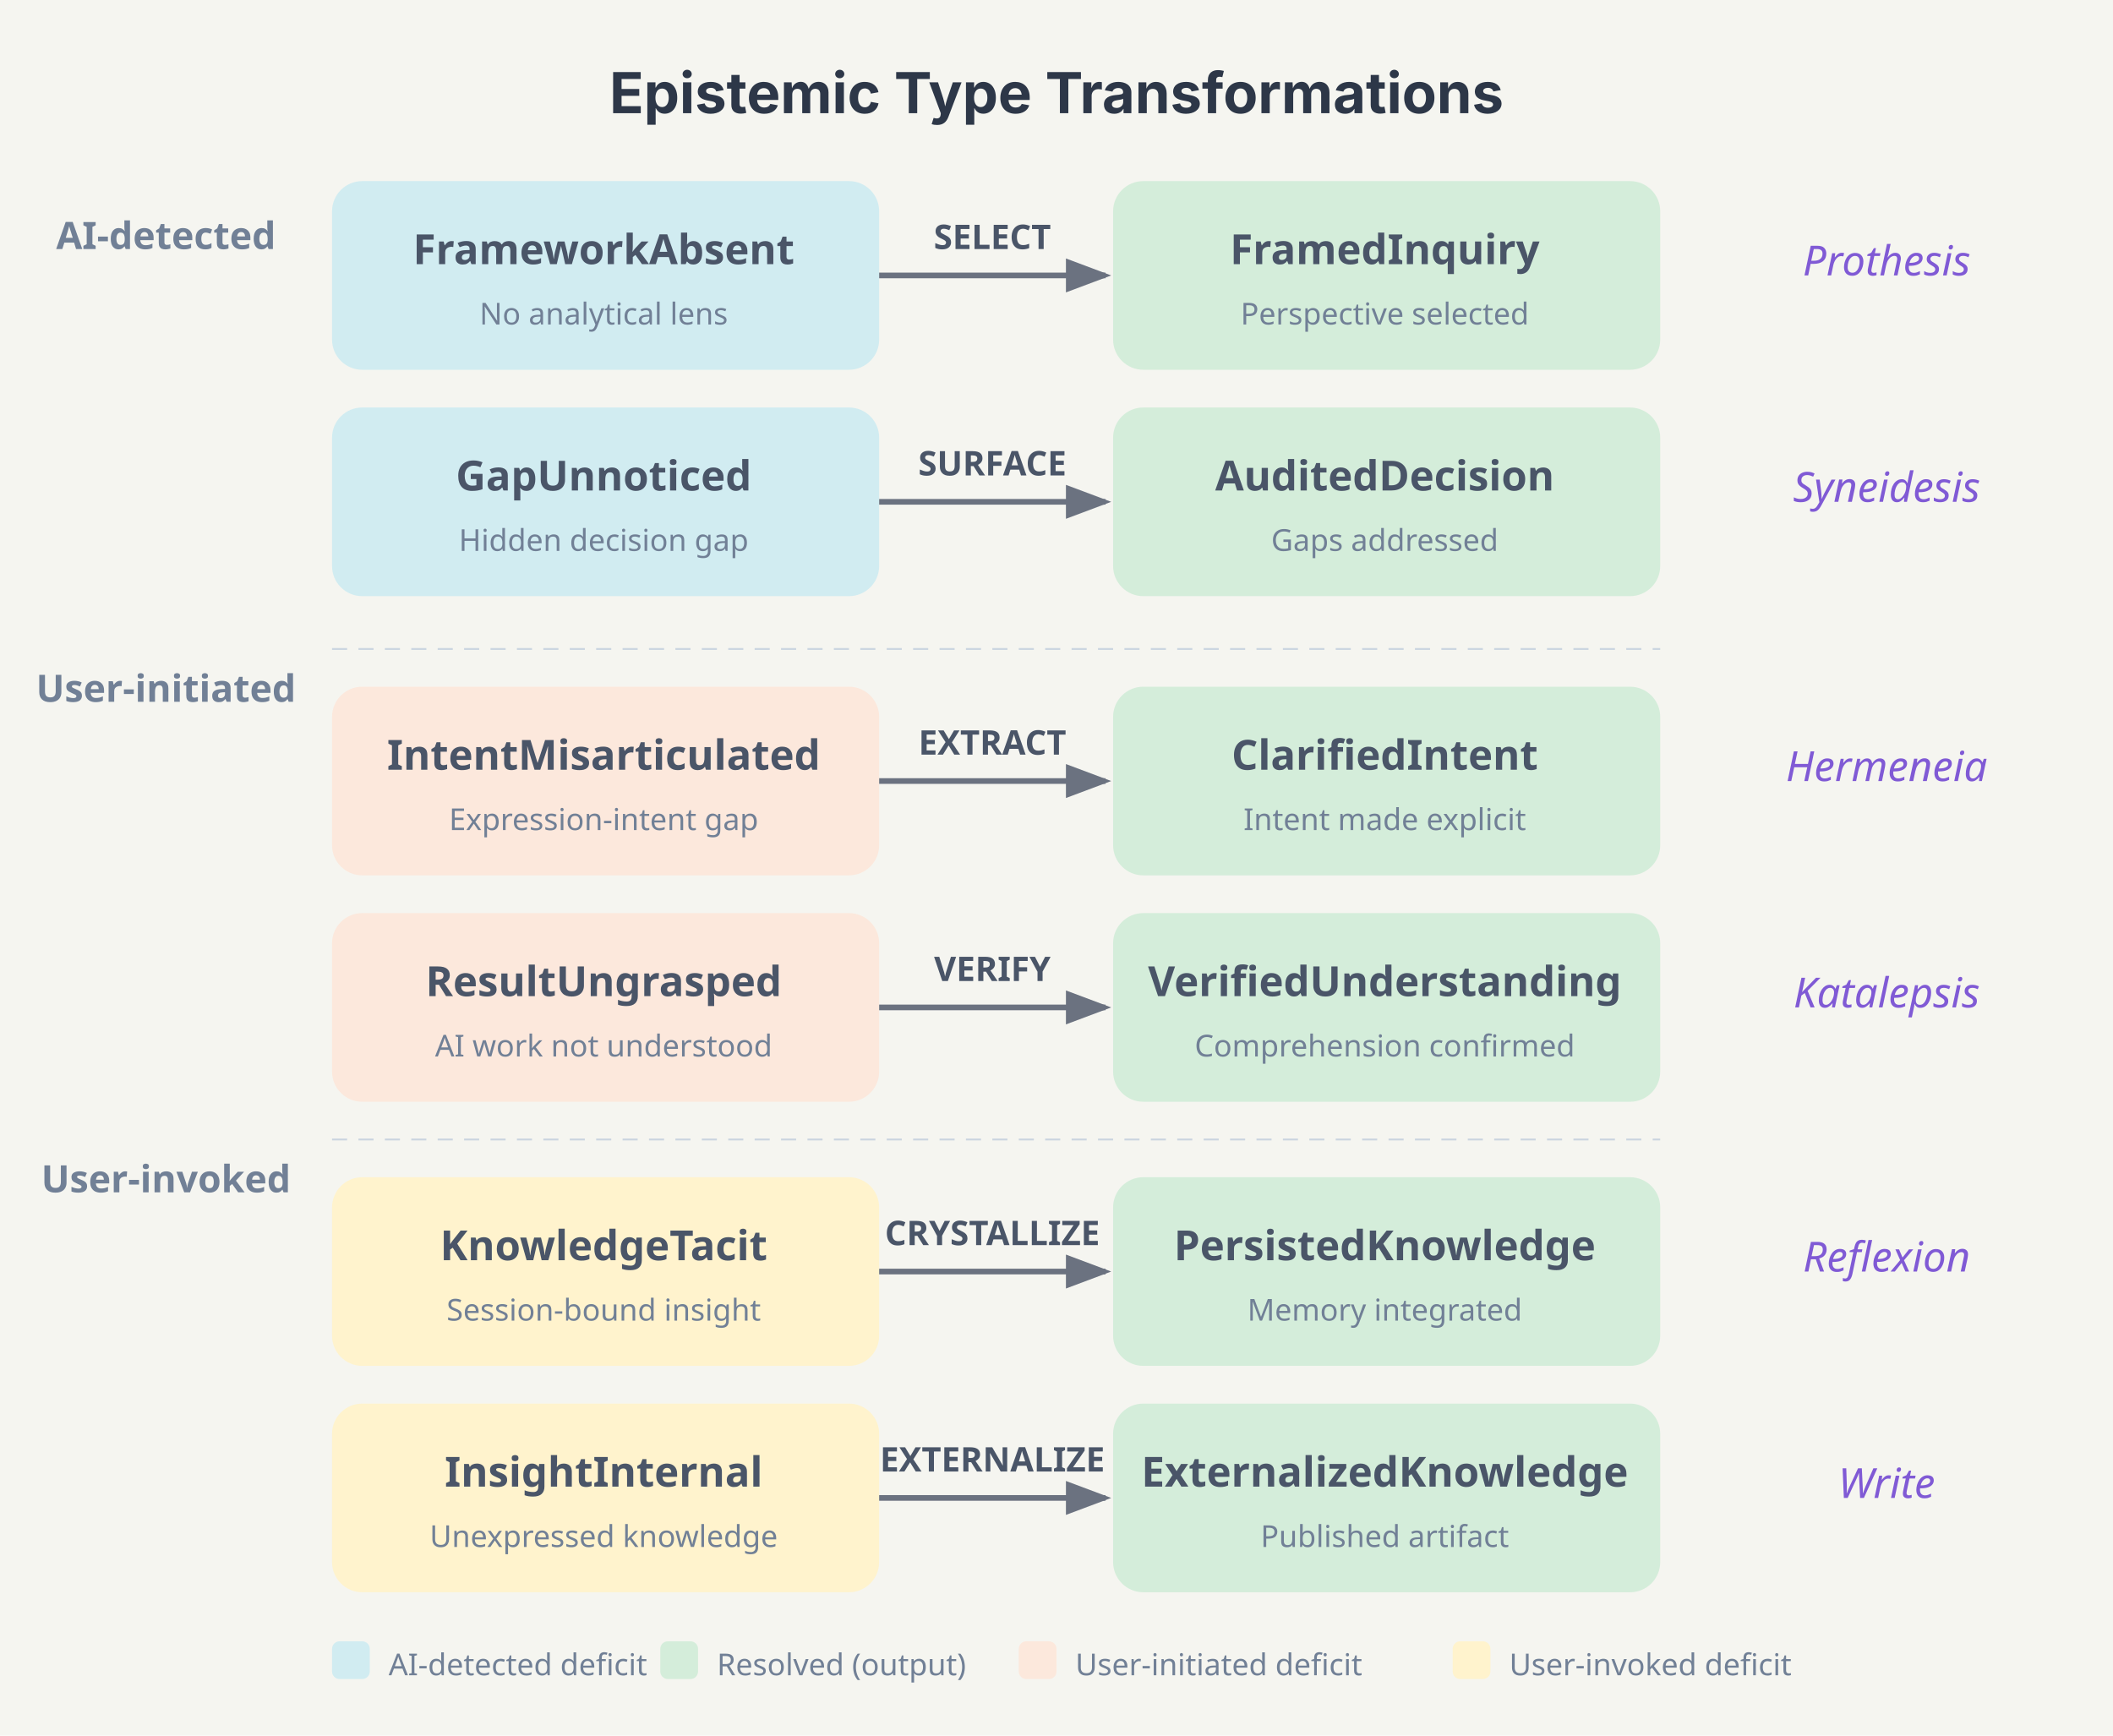
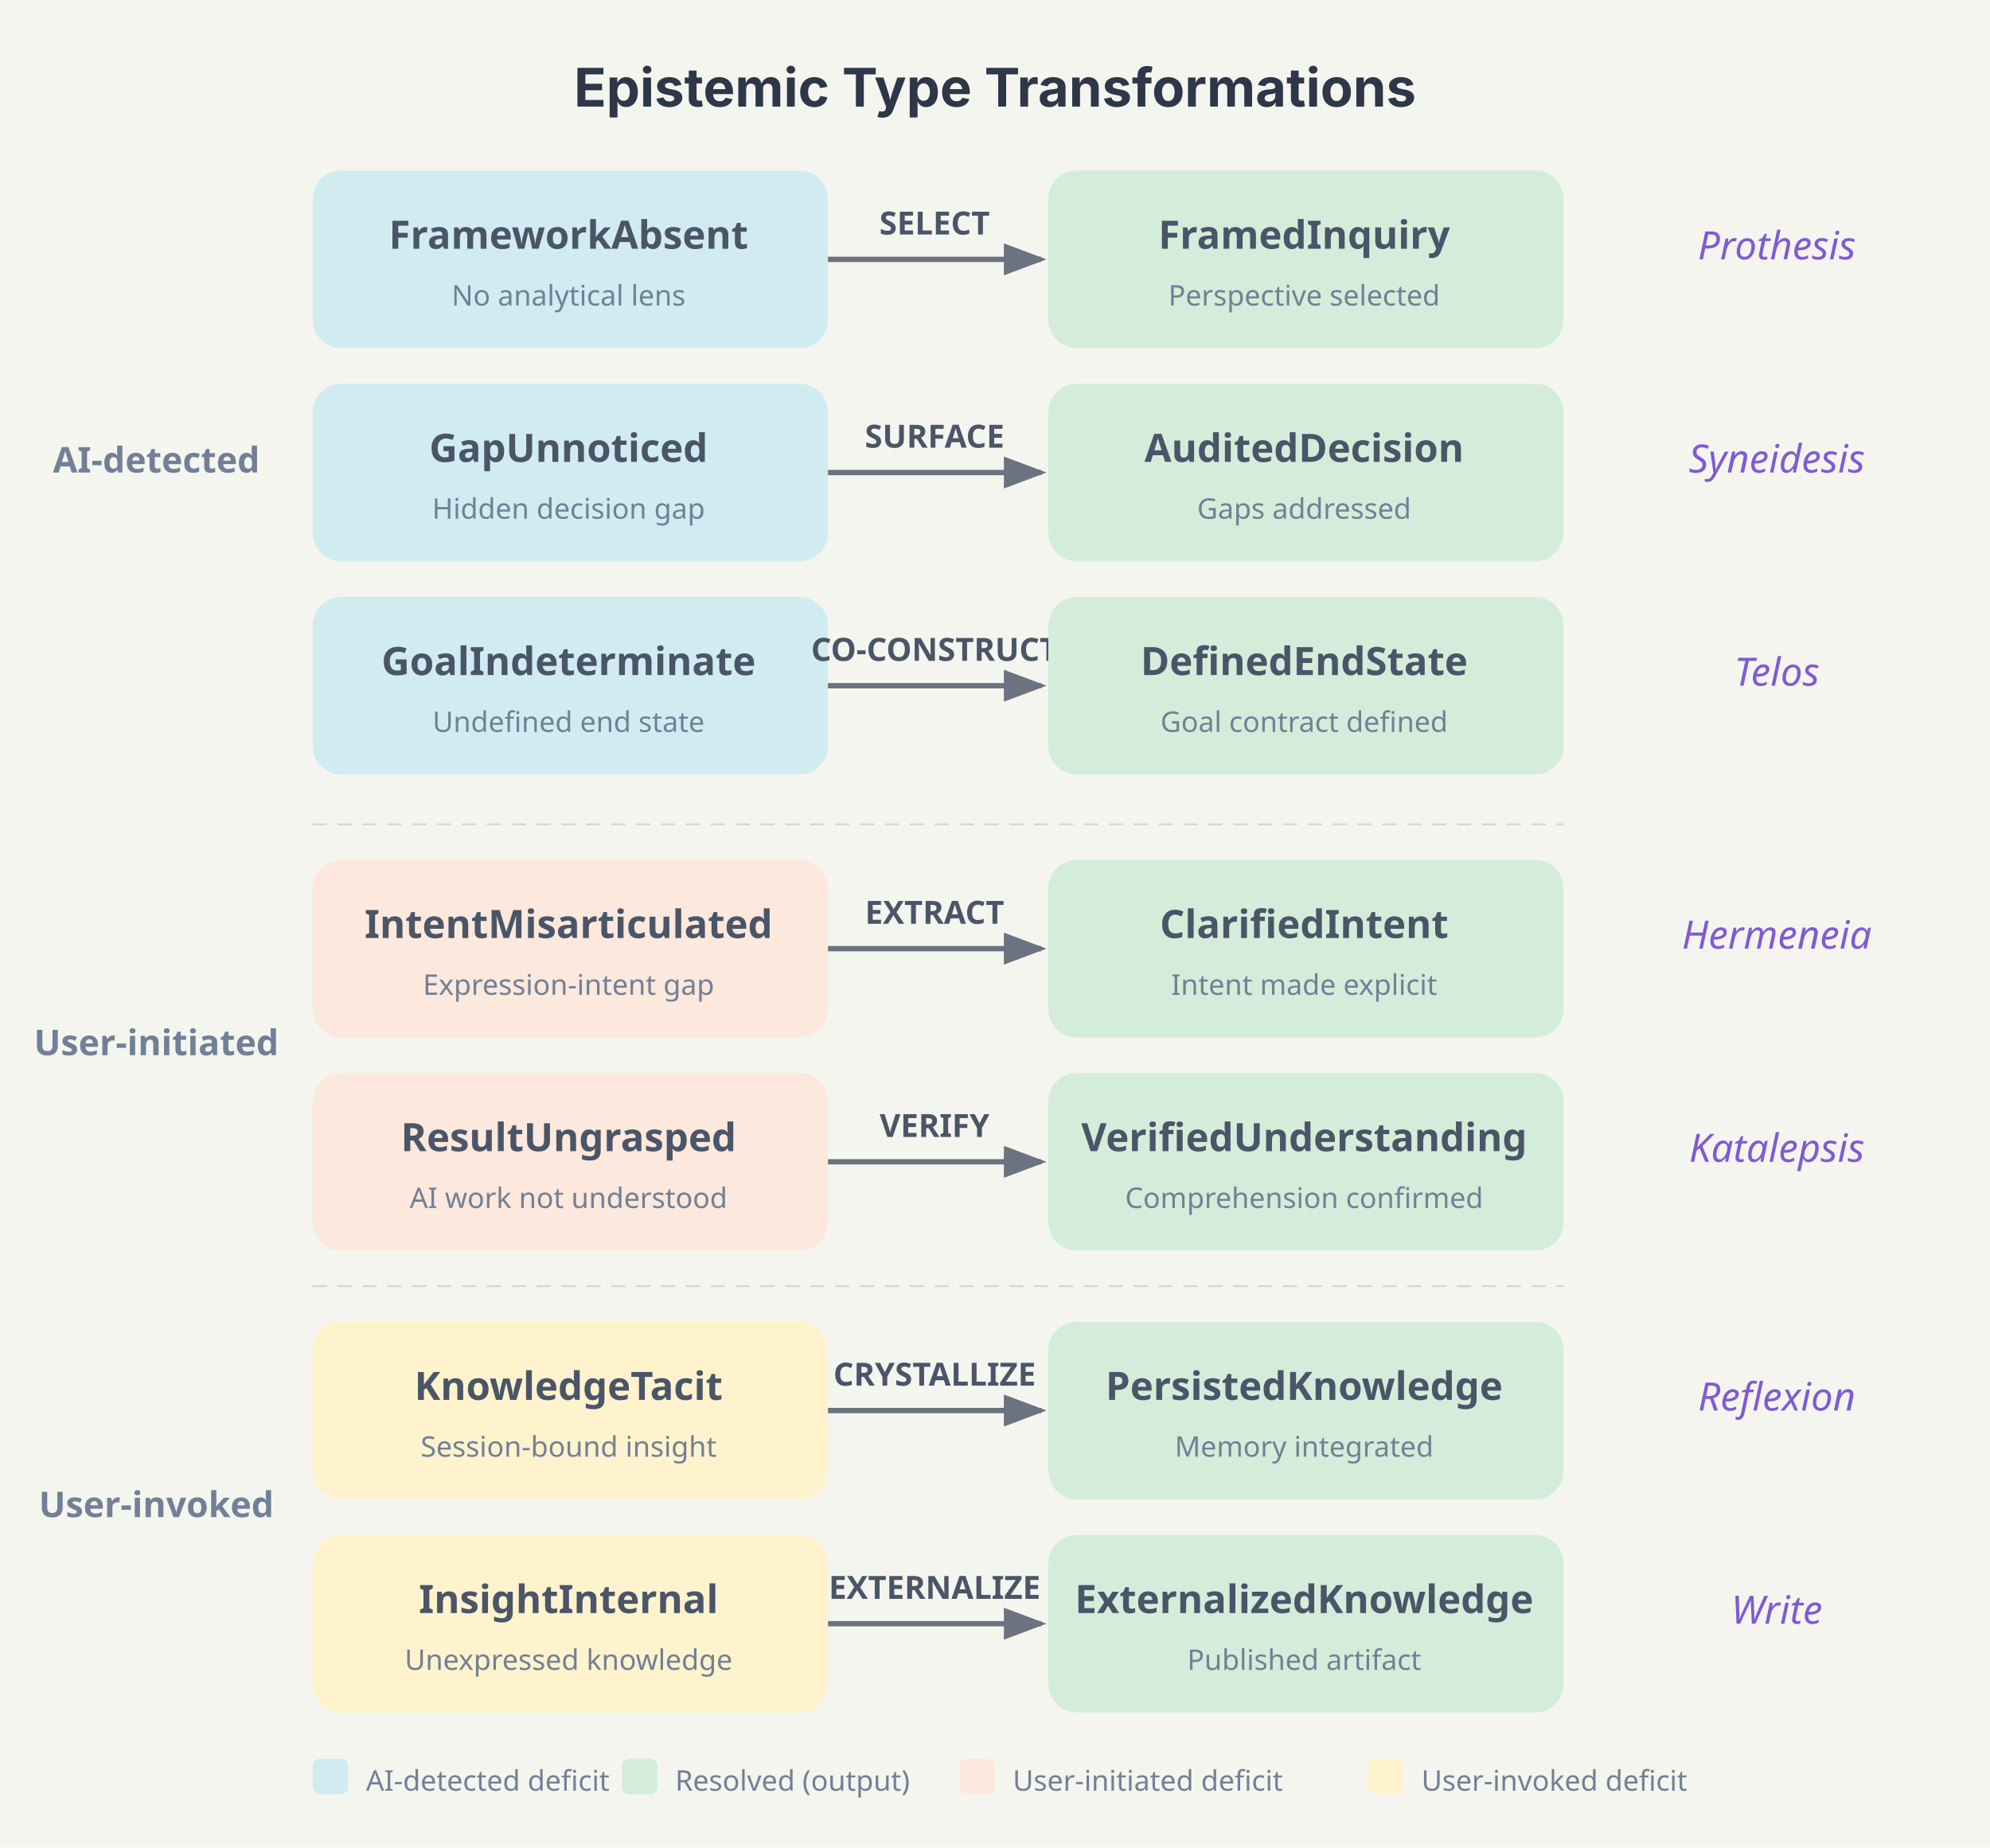
- <svg xmlns="http://www.w3.org/2000/svg" viewBox="0 0 560 460">
+ <svg xmlns="http://www.w3.org/2000/svg" viewBox="0 0 560 520">
  <defs>
    <marker id="arrow" markerWidth="8" markerHeight="6" refX="7" refY="3" orient="auto">
      <path d="M 0 0 L 8 3 L 0 6 z" fill="#6b7280" />
    </marker>
  </defs>
-   <rect width="560" height="460" fill="#f5f5f0" />
+   <rect width="560" height="520" fill="#f5f5f0" />
  <text x="280" y="30" text-anchor="middle" font-family="system-ui, -apple-system, sans-serif" font-size="15" font-weight="700" fill="#2d3748">Epistemic Type Transformations</text>
-   <text x="44" y="66" text-anchor="middle" font-family="system-ui, sans-serif" font-size="10" font-weight="600" fill="#718096">AI-detected</text>
-   <text x="44" y="186" text-anchor="middle" font-family="system-ui, sans-serif" font-size="10" font-weight="600" fill="#718096">User-initiated</text>
-   <text x="44" y="316" text-anchor="middle" font-family="system-ui, sans-serif" font-size="10" font-weight="600" fill="#718096">User-invoked</text>
+   <text x="44" y="133" text-anchor="middle" font-family="system-ui, sans-serif" font-size="10" font-weight="600" fill="#718096">AI-detected</text>
+   <text x="44" y="297" text-anchor="middle" font-family="system-ui, sans-serif" font-size="10" font-weight="600" fill="#718096">User-initiated</text>
+   <text x="44" y="427" text-anchor="middle" font-family="system-ui, sans-serif" font-size="10" font-weight="600" fill="#718096">User-invoked</text>
  <rect x="88" y="48" width="145" height="50" rx="8" fill="#d1ecf1" />
  <text x="160" y="70" text-anchor="middle" font-family="system-ui, sans-serif" font-size="11" font-weight="600" fill="#4a5568">FrameworkAbsent</text>
  <text x="160" y="86" text-anchor="middle" font-family="system-ui, sans-serif" font-size="8" fill="#718096">No analytical lens</text>
  <line x1="233" y1="73" x2="293" y2="73" stroke="#6b7280" stroke-width="1.5" marker-end="url(#arrow)" />
  <text x="263" y="66" text-anchor="middle" font-family="system-ui, sans-serif" font-size="9" font-weight="600" fill="#4a5568">SELECT</text>
  <rect x="295" y="48" width="145" height="50" rx="8" fill="#d4edda" />
  <text x="367" y="70" text-anchor="middle" font-family="system-ui, sans-serif" font-size="11" font-weight="600" fill="#4a5568">FramedInquiry</text>
  <text x="367" y="86" text-anchor="middle" font-family="system-ui, sans-serif" font-size="8" fill="#718096">Perspective selected</text>
  <text x="500" y="73" text-anchor="middle" font-family="system-ui, sans-serif" font-size="11" font-style="italic" fill="#805ad5">Prothesis</text>
  <rect x="88" y="108" width="145" height="50" rx="8" fill="#d1ecf1" />
  <text x="160" y="130" text-anchor="middle" font-family="system-ui, sans-serif" font-size="11" font-weight="600" fill="#4a5568">GapUnnoticed</text>
  <text x="160" y="146" text-anchor="middle" font-family="system-ui, sans-serif" font-size="8" fill="#718096">Hidden decision gap</text>
  <line x1="233" y1="133" x2="293" y2="133" stroke="#6b7280" stroke-width="1.5" marker-end="url(#arrow)" />
  <text x="263" y="126" text-anchor="middle" font-family="system-ui, sans-serif" font-size="9" font-weight="600" fill="#4a5568">SURFACE</text>
  <rect x="295" y="108" width="145" height="50" rx="8" fill="#d4edda" />
  <text x="367" y="130" text-anchor="middle" font-family="system-ui, sans-serif" font-size="11" font-weight="600" fill="#4a5568">AuditedDecision</text>
  <text x="367" y="146" text-anchor="middle" font-family="system-ui, sans-serif" font-size="8" fill="#718096">Gaps addressed</text>
  <text x="500" y="133" text-anchor="middle" font-family="system-ui, sans-serif" font-size="11" font-style="italic" fill="#805ad5">Syneidesis</text>
-   <line x1="88" y1="172" x2="440" y2="172" stroke="#cbd5e0" stroke-width="0.5" stroke-dasharray="4,3" />
-   <rect x="88" y="182" width="145" height="50" rx="8" fill="#fce8dc" />
-   <text x="160" y="204" text-anchor="middle" font-family="system-ui, sans-serif" font-size="11" font-weight="600" fill="#4a5568">IntentMisarticulated</text>
-   <text x="160" y="220" text-anchor="middle" font-family="system-ui, sans-serif" font-size="8" fill="#718096">Expression-intent gap</text>
-   <line x1="233" y1="207" x2="293" y2="207" stroke="#6b7280" stroke-width="1.5" marker-end="url(#arrow)" />
-   <text x="263" y="200" text-anchor="middle" font-family="system-ui, sans-serif" font-size="9" font-weight="600" fill="#4a5568">EXTRACT</text>
-   <rect x="295" y="182" width="145" height="50" rx="8" fill="#d4edda" />
-   <text x="367" y="204" text-anchor="middle" font-family="system-ui, sans-serif" font-size="11" font-weight="600" fill="#4a5568">ClarifiedIntent</text>
-   <text x="367" y="220" text-anchor="middle" font-family="system-ui, sans-serif" font-size="8" fill="#718096">Intent made explicit</text>
-   <text x="500" y="207" text-anchor="middle" font-family="system-ui, sans-serif" font-size="11" font-style="italic" fill="#805ad5">Hermeneia</text>
+   <rect x="88" y="168" width="145" height="50" rx="8" fill="#d1ecf1" />
+   <text x="160" y="190" text-anchor="middle" font-family="system-ui, sans-serif" font-size="11" font-weight="600" fill="#4a5568">GoalIndeterminate</text>
+   <text x="160" y="206" text-anchor="middle" font-family="system-ui, sans-serif" font-size="8" fill="#718096">Undefined end state</text>
+   <line x1="233" y1="193" x2="293" y2="193" stroke="#6b7280" stroke-width="1.5" marker-end="url(#arrow)" />
+   <text x="263" y="186" text-anchor="middle" font-family="system-ui, sans-serif" font-size="9" font-weight="600" fill="#4a5568">CO-CONSTRUCT</text>
+   <rect x="295" y="168" width="145" height="50" rx="8" fill="#d4edda" />
+   <text x="367" y="190" text-anchor="middle" font-family="system-ui, sans-serif" font-size="11" font-weight="600" fill="#4a5568">DefinedEndState</text>
+   <text x="367" y="206" text-anchor="middle" font-family="system-ui, sans-serif" font-size="8" fill="#718096">Goal contract defined</text>
+   <text x="500" y="193" text-anchor="middle" font-family="system-ui, sans-serif" font-size="11" font-style="italic" fill="#805ad5">Telos</text>
+   <line x1="88" y1="232" x2="440" y2="232" stroke="#cbd5e0" stroke-width="0.5" stroke-dasharray="4,3" />
  <rect x="88" y="242" width="145" height="50" rx="8" fill="#fce8dc" />
-   <text x="160" y="264" text-anchor="middle" font-family="system-ui, sans-serif" font-size="11" font-weight="600" fill="#4a5568">ResultUngrasped</text>
-   <text x="160" y="280" text-anchor="middle" font-family="system-ui, sans-serif" font-size="8" fill="#718096">AI work not understood</text>
+   <text x="160" y="264" text-anchor="middle" font-family="system-ui, sans-serif" font-size="11" font-weight="600" fill="#4a5568">IntentMisarticulated</text>
+   <text x="160" y="280" text-anchor="middle" font-family="system-ui, sans-serif" font-size="8" fill="#718096">Expression-intent gap</text>
  <line x1="233" y1="267" x2="293" y2="267" stroke="#6b7280" stroke-width="1.5" marker-end="url(#arrow)" />
-   <text x="263" y="260" text-anchor="middle" font-family="system-ui, sans-serif" font-size="9" font-weight="600" fill="#4a5568">VERIFY</text>
+   <text x="263" y="260" text-anchor="middle" font-family="system-ui, sans-serif" font-size="9" font-weight="600" fill="#4a5568">EXTRACT</text>
  <rect x="295" y="242" width="145" height="50" rx="8" fill="#d4edda" />
-   <text x="367" y="264" text-anchor="middle" font-family="system-ui, sans-serif" font-size="11" font-weight="600" fill="#4a5568">VerifiedUnderstanding</text>
-   <text x="367" y="280" text-anchor="middle" font-family="system-ui, sans-serif" font-size="8" fill="#718096">Comprehension confirmed</text>
-   <text x="500" y="267" text-anchor="middle" font-family="system-ui, sans-serif" font-size="11" font-style="italic" fill="#805ad5">Katalepsis</text>
-   <line x1="88" y1="302" x2="440" y2="302" stroke="#cbd5e0" stroke-width="0.5" stroke-dasharray="4,3" />
-   <rect x="88" y="312" width="145" height="50" rx="8" fill="#fff3cd" />
-   <text x="160" y="334" text-anchor="middle" font-family="system-ui, sans-serif" font-size="11" font-weight="600" fill="#4a5568">KnowledgeTacit</text>
-   <text x="160" y="350" text-anchor="middle" font-family="system-ui, sans-serif" font-size="8" fill="#718096">Session-bound insight</text>
-   <line x1="233" y1="337" x2="293" y2="337" stroke="#6b7280" stroke-width="1.5" marker-end="url(#arrow)" />
-   <text x="263" y="330" text-anchor="middle" font-family="system-ui, sans-serif" font-size="9" font-weight="600" fill="#4a5568">CRYSTALLIZE</text>
-   <rect x="295" y="312" width="145" height="50" rx="8" fill="#d4edda" />
-   <text x="367" y="334" text-anchor="middle" font-family="system-ui, sans-serif" font-size="11" font-weight="600" fill="#4a5568">PersistedKnowledge</text>
-   <text x="367" y="350" text-anchor="middle" font-family="system-ui, sans-serif" font-size="8" fill="#718096">Memory integrated</text>
-   <text x="500" y="337" text-anchor="middle" font-family="system-ui, sans-serif" font-size="11" font-style="italic" fill="#805ad5">Reflexion</text>
+   <text x="367" y="264" text-anchor="middle" font-family="system-ui, sans-serif" font-size="11" font-weight="600" fill="#4a5568">ClarifiedIntent</text>
+   <text x="367" y="280" text-anchor="middle" font-family="system-ui, sans-serif" font-size="8" fill="#718096">Intent made explicit</text>
+   <text x="500" y="267" text-anchor="middle" font-family="system-ui, sans-serif" font-size="11" font-style="italic" fill="#805ad5">Hermeneia</text>
+   <rect x="88" y="302" width="145" height="50" rx="8" fill="#fce8dc" />
+   <text x="160" y="324" text-anchor="middle" font-family="system-ui, sans-serif" font-size="11" font-weight="600" fill="#4a5568">ResultUngrasped</text>
+   <text x="160" y="340" text-anchor="middle" font-family="system-ui, sans-serif" font-size="8" fill="#718096">AI work not understood</text>
+   <line x1="233" y1="327" x2="293" y2="327" stroke="#6b7280" stroke-width="1.5" marker-end="url(#arrow)" />
+   <text x="263" y="320" text-anchor="middle" font-family="system-ui, sans-serif" font-size="9" font-weight="600" fill="#4a5568">VERIFY</text>
+   <rect x="295" y="302" width="145" height="50" rx="8" fill="#d4edda" />
+   <text x="367" y="324" text-anchor="middle" font-family="system-ui, sans-serif" font-size="11" font-weight="600" fill="#4a5568">VerifiedUnderstanding</text>
+   <text x="367" y="340" text-anchor="middle" font-family="system-ui, sans-serif" font-size="8" fill="#718096">Comprehension confirmed</text>
+   <text x="500" y="327" text-anchor="middle" font-family="system-ui, sans-serif" font-size="11" font-style="italic" fill="#805ad5">Katalepsis</text>
+   <line x1="88" y1="362" x2="440" y2="362" stroke="#cbd5e0" stroke-width="0.5" stroke-dasharray="4,3" />
  <rect x="88" y="372" width="145" height="50" rx="8" fill="#fff3cd" />
-   <text x="160" y="394" text-anchor="middle" font-family="system-ui, sans-serif" font-size="11" font-weight="600" fill="#4a5568">InsightInternal</text>
-   <text x="160" y="410" text-anchor="middle" font-family="system-ui, sans-serif" font-size="8" fill="#718096">Unexpressed knowledge</text>
+   <text x="160" y="394" text-anchor="middle" font-family="system-ui, sans-serif" font-size="11" font-weight="600" fill="#4a5568">KnowledgeTacit</text>
+   <text x="160" y="410" text-anchor="middle" font-family="system-ui, sans-serif" font-size="8" fill="#718096">Session-bound insight</text>
  <line x1="233" y1="397" x2="293" y2="397" stroke="#6b7280" stroke-width="1.5" marker-end="url(#arrow)" />
-   <text x="263" y="390" text-anchor="middle" font-family="system-ui, sans-serif" font-size="9" font-weight="600" fill="#4a5568">EXTERNALIZE</text>
+   <text x="263" y="390" text-anchor="middle" font-family="system-ui, sans-serif" font-size="9" font-weight="600" fill="#4a5568">CRYSTALLIZE</text>
  <rect x="295" y="372" width="145" height="50" rx="8" fill="#d4edda" />
-   <text x="367" y="394" text-anchor="middle" font-family="system-ui, sans-serif" font-size="11" font-weight="600" fill="#4a5568">ExternalizedKnowledge</text>
-   <text x="367" y="410" text-anchor="middle" font-family="system-ui, sans-serif" font-size="8" fill="#718096">Published artifact</text>
-   <text x="500" y="397" text-anchor="middle" font-family="system-ui, sans-serif" font-size="11" font-style="italic" fill="#805ad5">Write</text>
-   <rect x="88" y="435" width="10" height="10" rx="2" fill="#d1ecf1" />
-   <text x="103" y="444" font-family="system-ui, sans-serif" font-size="8" fill="#718096">AI-detected deficit</text>
-   <rect x="175" y="435" width="10" height="10" rx="2" fill="#d4edda" />
-   <text x="190" y="444" font-family="system-ui, sans-serif" font-size="8" fill="#718096">Resolved (output)</text>
-   <rect x="270" y="435" width="10" height="10" rx="2" fill="#fce8dc" />
-   <text x="285" y="444" font-family="system-ui, sans-serif" font-size="8" fill="#718096">User-initiated deficit</text>
-   <rect x="385" y="435" width="10" height="10" rx="2" fill="#fff3cd" />
-   <text x="400" y="444" font-family="system-ui, sans-serif" font-size="8" fill="#718096">User-invoked deficit</text>
+   <text x="367" y="394" text-anchor="middle" font-family="system-ui, sans-serif" font-size="11" font-weight="600" fill="#4a5568">PersistedKnowledge</text>
+   <text x="367" y="410" text-anchor="middle" font-family="system-ui, sans-serif" font-size="8" fill="#718096">Memory integrated</text>
+   <text x="500" y="397" text-anchor="middle" font-family="system-ui, sans-serif" font-size="11" font-style="italic" fill="#805ad5">Reflexion</text>
+   <rect x="88" y="432" width="145" height="50" rx="8" fill="#fff3cd" />
+   <text x="160" y="454" text-anchor="middle" font-family="system-ui, sans-serif" font-size="11" font-weight="600" fill="#4a5568">InsightInternal</text>
+   <text x="160" y="470" text-anchor="middle" font-family="system-ui, sans-serif" font-size="8" fill="#718096">Unexpressed knowledge</text>
+   <line x1="233" y1="457" x2="293" y2="457" stroke="#6b7280" stroke-width="1.5" marker-end="url(#arrow)" />
+   <text x="263" y="450" text-anchor="middle" font-family="system-ui, sans-serif" font-size="9" font-weight="600" fill="#4a5568">EXTERNALIZE</text>
+   <rect x="295" y="432" width="145" height="50" rx="8" fill="#d4edda" />
+   <text x="367" y="454" text-anchor="middle" font-family="system-ui, sans-serif" font-size="11" font-weight="600" fill="#4a5568">ExternalizedKnowledge</text>
+   <text x="367" y="470" text-anchor="middle" font-family="system-ui, sans-serif" font-size="8" fill="#718096">Published artifact</text>
+   <text x="500" y="457" text-anchor="middle" font-family="system-ui, sans-serif" font-size="11" font-style="italic" fill="#805ad5">Write</text>
+   <rect x="88" y="495" width="10" height="10" rx="2" fill="#d1ecf1" />
+   <text x="103" y="504" font-family="system-ui, sans-serif" font-size="8" fill="#718096">AI-detected deficit</text>
+   <rect x="175" y="495" width="10" height="10" rx="2" fill="#d4edda" />
+   <text x="190" y="504" font-family="system-ui, sans-serif" font-size="8" fill="#718096">Resolved (output)</text>
+   <rect x="270" y="495" width="10" height="10" rx="2" fill="#fce8dc" />
+   <text x="285" y="504" font-family="system-ui, sans-serif" font-size="8" fill="#718096">User-initiated deficit</text>
+   <rect x="385" y="495" width="10" height="10" rx="2" fill="#fff3cd" />
+   <text x="400" y="504" font-family="system-ui, sans-serif" font-size="8" fill="#718096">User-invoked deficit</text>
</svg>
